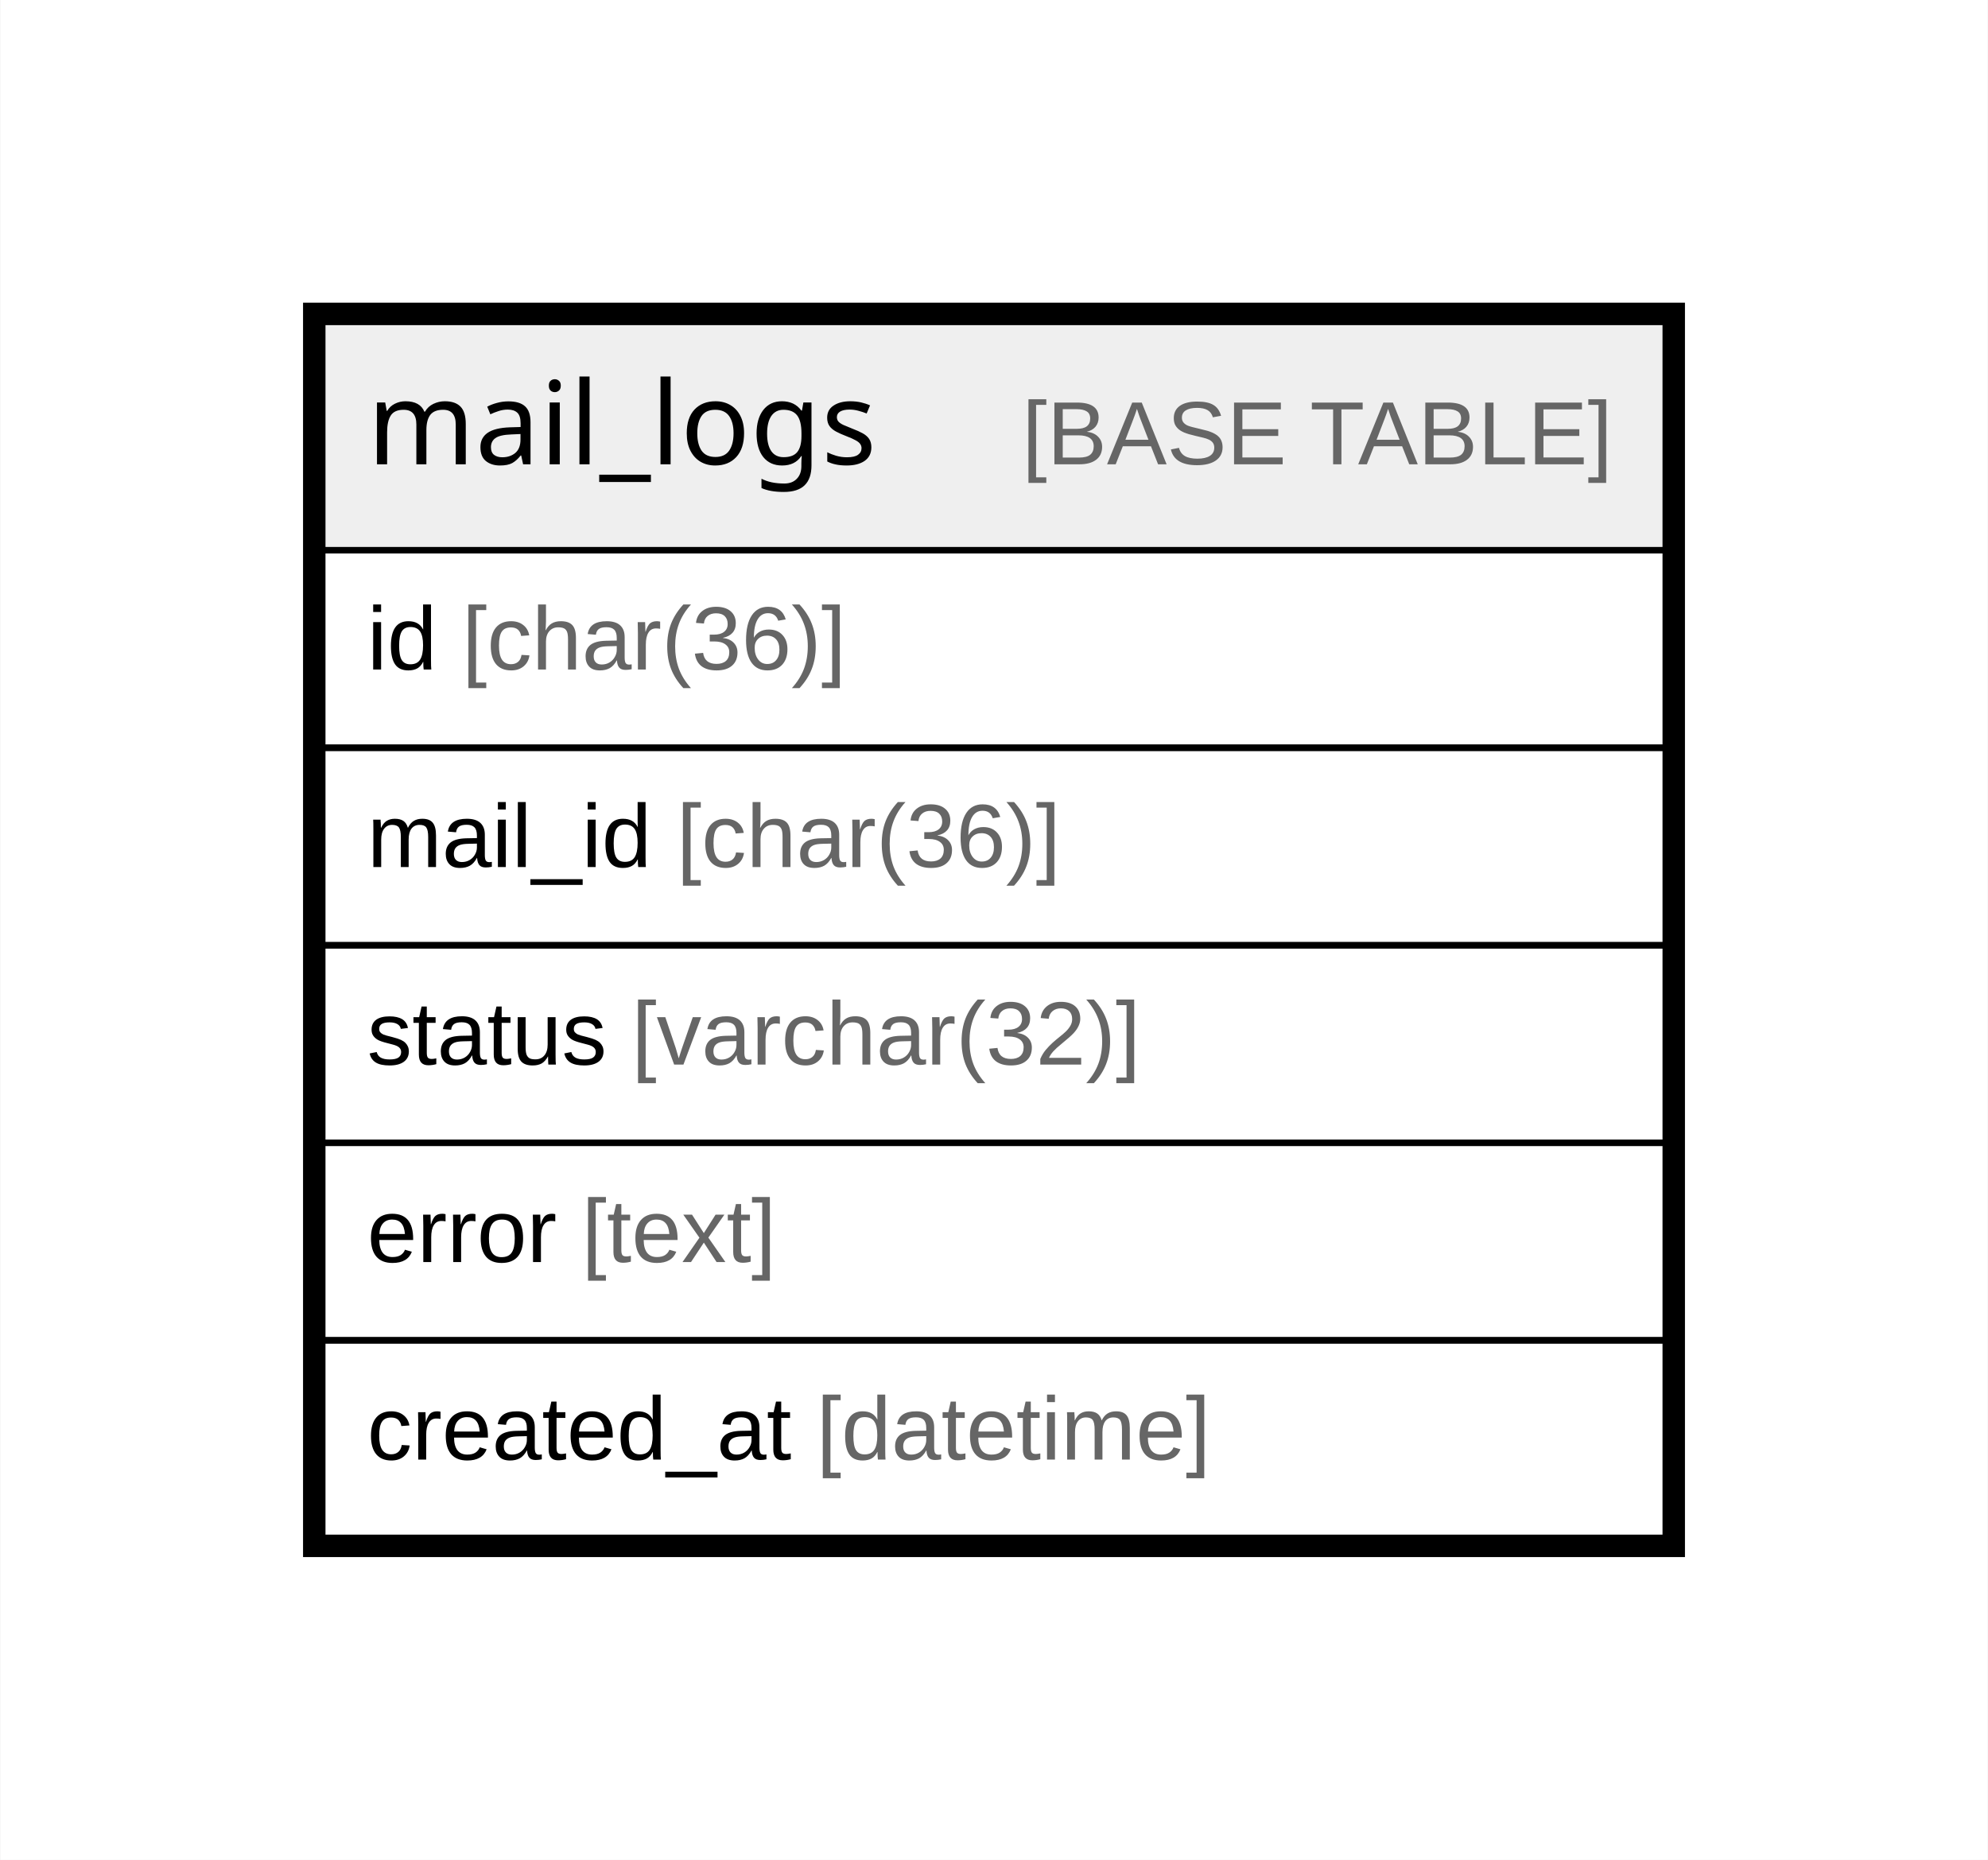
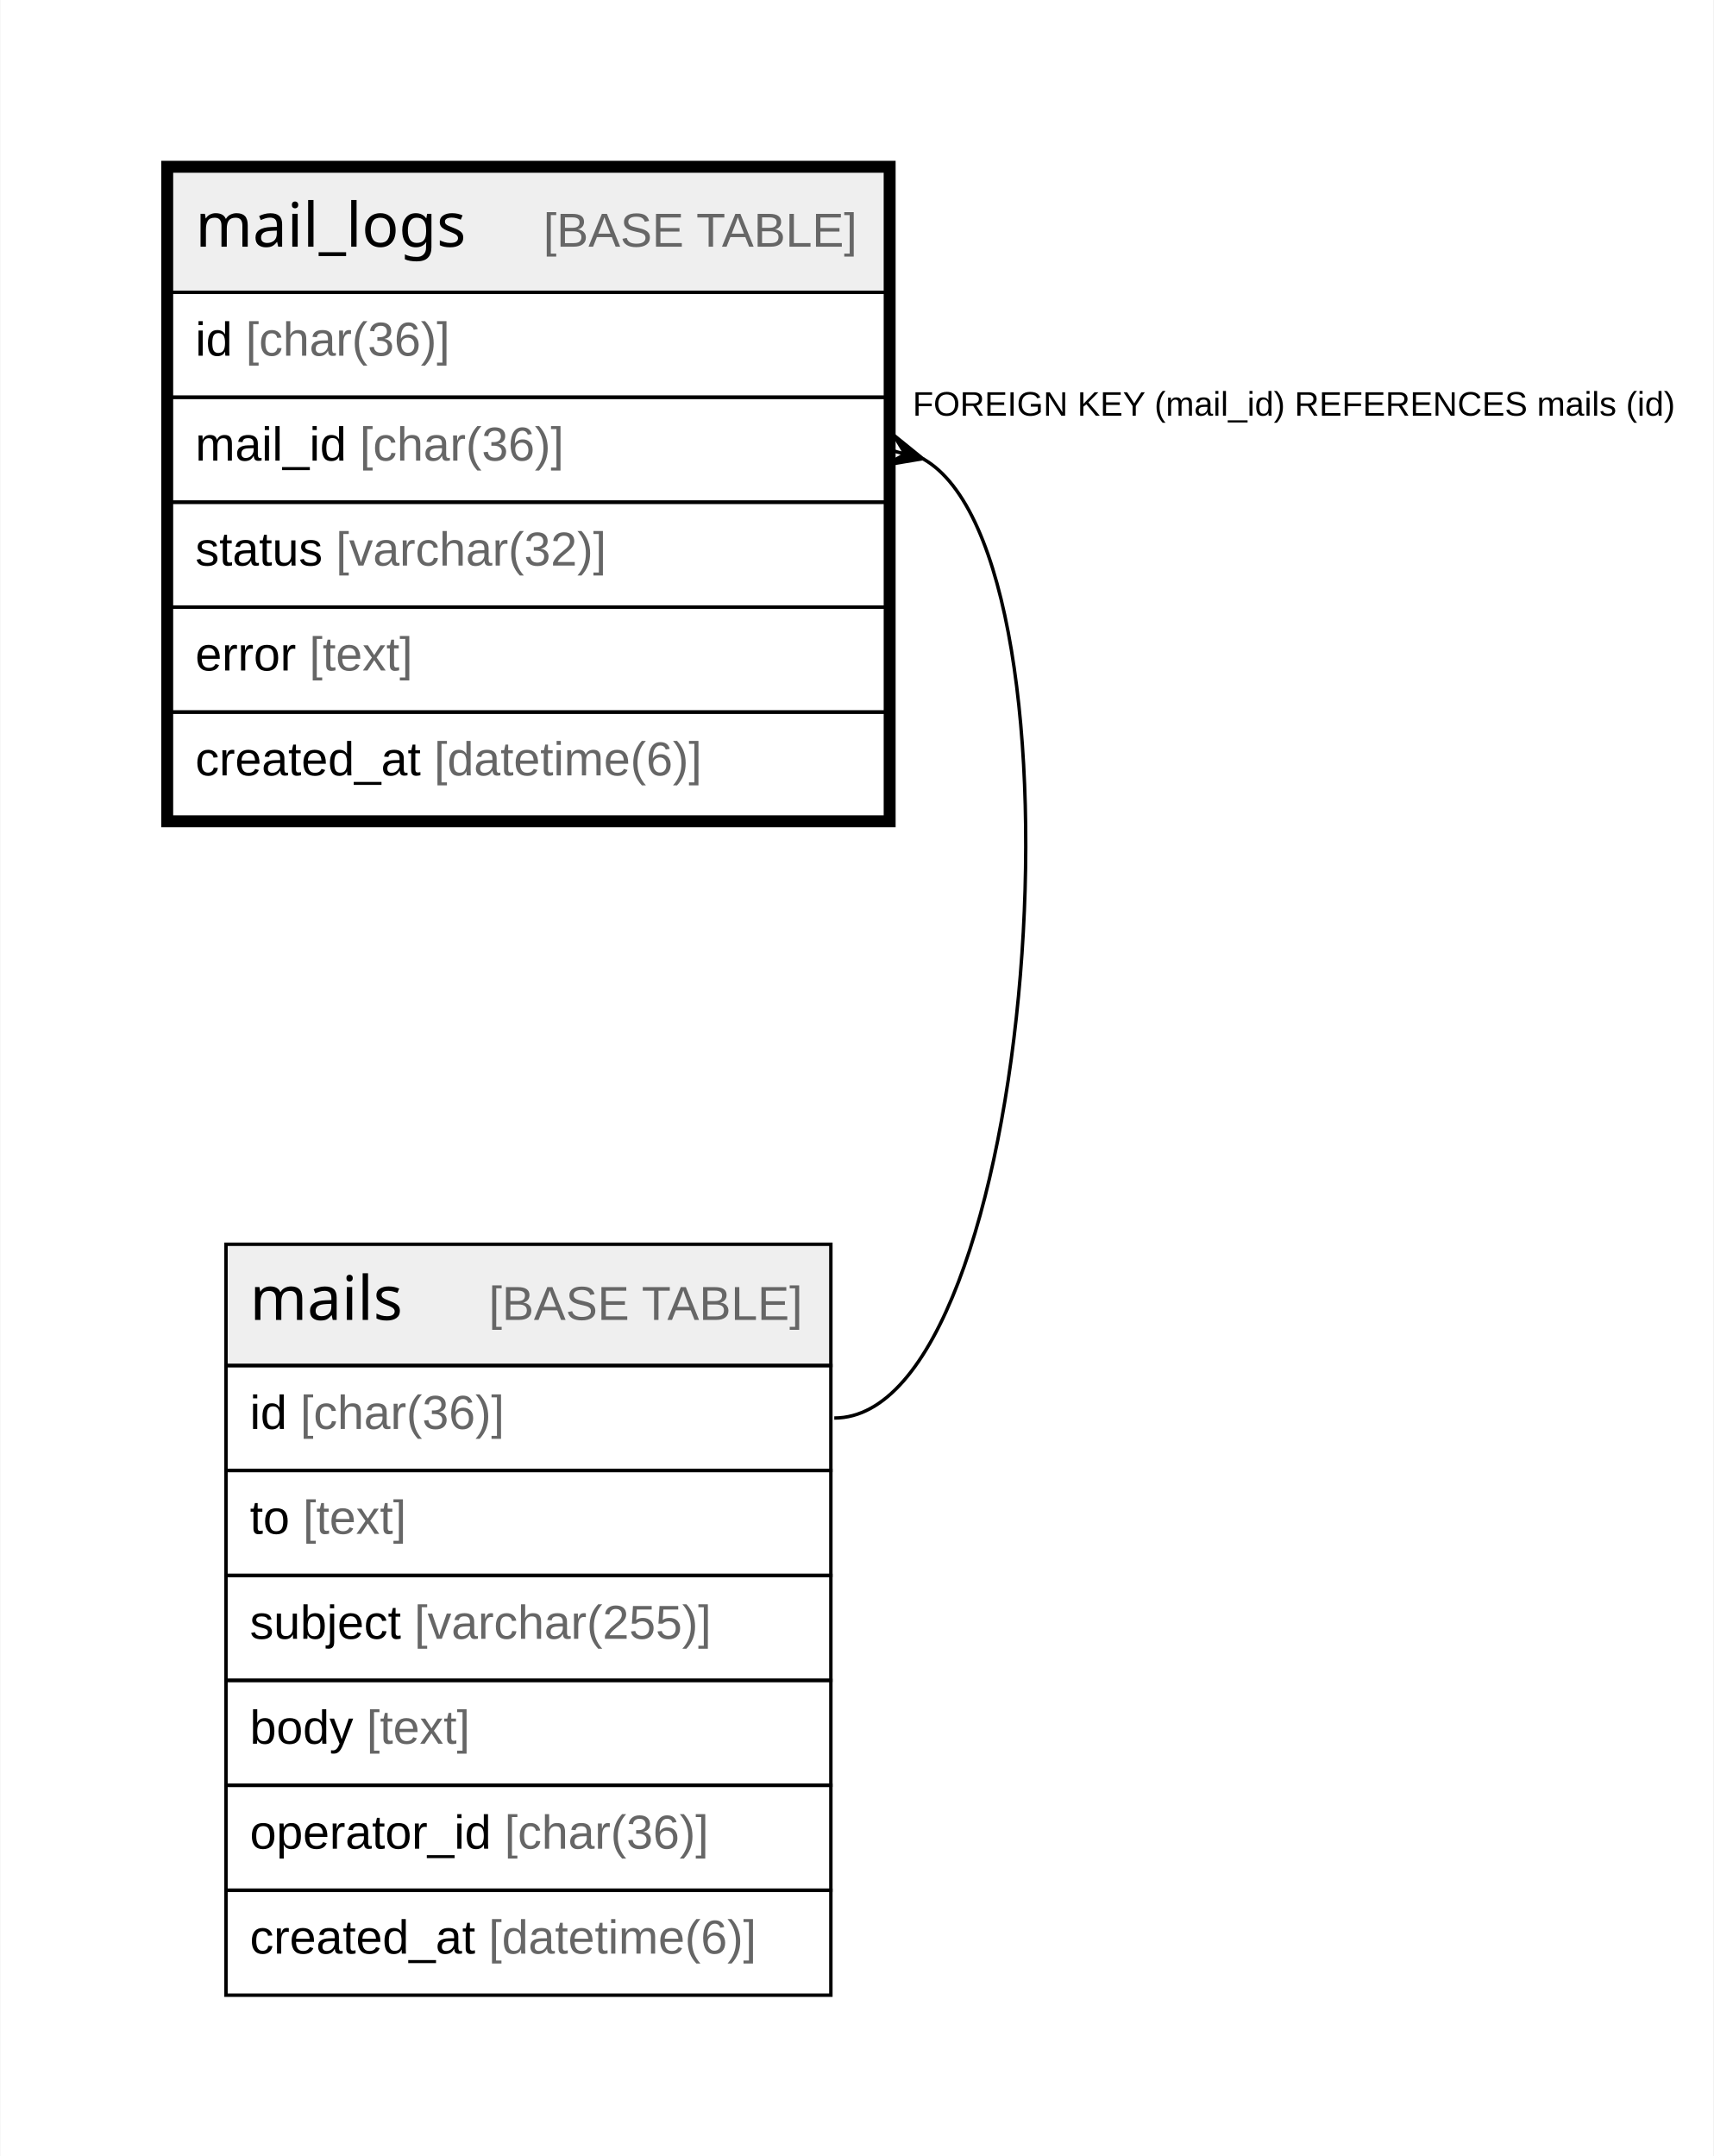
- <svg xmlns="http://www.w3.org/2000/svg" width="310pt" height="290pt" viewBox="0.00 0.00 309.89 290.00">
-   <g id="graph0" class="graph" transform="scale(1 1) rotate(0) translate(4 286)">
-     <polygon fill="white" stroke="none" points="-4,4 -4,-286 305.89,-286 305.89,4 -4,4" />
+ <svg xmlns="http://www.w3.org/2000/svg" width="503pt" height="633pt" viewBox="0.00 0.00 502.61 632.80">
+   <g id="graph0" class="graph" transform="scale(1 1) rotate(0) translate(4 628.8)">
+     <polygon fill="white" stroke="none" points="-4,4 -4,-628.8 498.61,-628.8 498.61,4 -4,4" />
    <g id="node1" class="node">
-       <polygon fill="#efefef" stroke="none" points="46.2,-200.2 46.2,-235.8 255.69,-235.8 255.69,-200.2 46.2,-200.2" />
-       <polygon fill="none" stroke="black" points="46.2,-200.2 46.2,-235.8 255.69,-235.8 255.69,-200.2 46.2,-200.2" />
-       <text text-anchor="start" x="53.2" y="-213.6" font-family="Arial Bold" font-size="18.00">mail_logs</text>
-       <text text-anchor="start" x="124.2" y="-213.6" font-family="Arial" font-size="14.00">    </text>
-       <text text-anchor="start" x="155.32" y="-213.6" font-family="Arial" font-size="14.00" fill="#666666">[BASE TABLE]</text>
-       <polygon fill="none" stroke="black" points="46.2,-169.4 46.2,-200.2 255.69,-200.2 255.69,-169.4 46.2,-169.4" />
-       <text text-anchor="start" x="53.2" y="-181.6" font-family="Arial" font-size="14.00">id </text>
-       <text text-anchor="start" x="67.99" y="-181.6" font-family="Arial" font-size="14.00" fill="#666666">[char(36)]</text>
-       <polygon fill="none" stroke="black" points="46.2,-138.6 46.2,-169.4 255.69,-169.4 255.69,-138.6 46.2,-138.6" />
-       <text text-anchor="start" x="53.2" y="-150.8" font-family="Arial" font-size="14.00">mail_id </text>
-       <text text-anchor="start" x="101.44" y="-150.8" font-family="Arial" font-size="14.00" fill="#666666">[char(36)]</text>
-       <polygon fill="none" stroke="black" points="46.2,-107.8 46.2,-138.6 255.69,-138.6 255.69,-107.8 46.2,-107.8" />
-       <text text-anchor="start" x="53.2" y="-120" font-family="Arial" font-size="14.00">status </text>
-       <text text-anchor="start" x="94.44" y="-120" font-family="Arial" font-size="14.00" fill="#666666">[varchar(32)]</text>
-       <polygon fill="none" stroke="black" points="46.2,-77 46.2,-107.8 255.69,-107.8 255.69,-77 46.2,-77" />
-       <text text-anchor="start" x="53.2" y="-89.2" font-family="Arial" font-size="14.00">error </text>
-       <text text-anchor="start" x="86.65" y="-89.2" font-family="Arial" font-size="14.00" fill="#666666">[text]</text>
-       <polygon fill="none" stroke="black" points="46.2,-46.2 46.2,-77 255.69,-77 255.69,-46.2 46.2,-46.2" />
-       <text text-anchor="start" x="53.2" y="-58.4" font-family="Arial" font-size="14.00">created_at </text>
-       <text text-anchor="start" x="123.25" y="-58.4" font-family="Arial" font-size="14.00" fill="#666666">[datetime]</text>
-       <polygon fill="none" stroke="black" stroke-width="3" points="44.7,-44.7 44.7,-237.3 257.19,-237.3 257.19,-44.7 44.7,-44.7" />
+       <polygon fill="#efefef" stroke="none" points="46.2,-543 46.2,-578.6 255.69,-578.6 255.69,-543 46.2,-543" />
+       <polygon fill="none" stroke="black" points="46.2,-543 46.2,-578.6 255.69,-578.6 255.69,-543 46.2,-543" />
+       <text text-anchor="start" x="53.2" y="-556.4" font-family="Arial Bold" font-size="18.00">mail_logs</text>
+       <text text-anchor="start" x="124.2" y="-556.4" font-family="Arial" font-size="14.00">    </text>
+       <text text-anchor="start" x="155.32" y="-556.4" font-family="Arial" font-size="14.00" fill="#666666">[BASE TABLE]</text>
+       <polygon fill="none" stroke="black" points="46.2,-512.2 46.2,-543 255.69,-543 255.69,-512.2 46.2,-512.2" />
+       <text text-anchor="start" x="53.2" y="-524.4" font-family="Arial" font-size="14.00">id </text>
+       <text text-anchor="start" x="67.99" y="-524.4" font-family="Arial" font-size="14.00" fill="#666666">[char(36)]</text>
+       <polygon fill="none" stroke="black" points="46.2,-481.4 46.2,-512.2 255.69,-512.2 255.69,-481.4 46.2,-481.4" />
+       <text text-anchor="start" x="53.2" y="-493.6" font-family="Arial" font-size="14.00">mail_id </text>
+       <text text-anchor="start" x="101.44" y="-493.6" font-family="Arial" font-size="14.00" fill="#666666">[char(36)]</text>
+       <polygon fill="none" stroke="black" points="46.2,-450.6 46.2,-481.4 255.69,-481.4 255.69,-450.6 46.2,-450.6" />
+       <text text-anchor="start" x="53.2" y="-462.8" font-family="Arial" font-size="14.00">status </text>
+       <text text-anchor="start" x="94.44" y="-462.8" font-family="Arial" font-size="14.00" fill="#666666">[varchar(32)]</text>
+       <polygon fill="none" stroke="black" points="46.2,-419.8 46.2,-450.6 255.69,-450.6 255.69,-419.8 46.2,-419.8" />
+       <text text-anchor="start" x="53.2" y="-432" font-family="Arial" font-size="14.00">error </text>
+       <text text-anchor="start" x="86.65" y="-432" font-family="Arial" font-size="14.00" fill="#666666">[text]</text>
+       <polygon fill="none" stroke="black" points="46.2,-389 46.2,-419.8 255.69,-419.8 255.69,-389 46.2,-389" />
+       <text text-anchor="start" x="53.2" y="-401.2" font-family="Arial" font-size="14.00">created_at </text>
+       <text text-anchor="start" x="123.25" y="-401.2" font-family="Arial" font-size="14.00" fill="#666666">[datetime(6)]</text>
+       <polygon fill="none" stroke="black" stroke-width="3" points="44.7,-387.5 44.7,-580.1 257.19,-580.1 257.19,-387.5 44.7,-387.5" />
+     </g>
+     <g id="node2" class="node">
+       <polygon fill="#efefef" stroke="none" points="62.2,-228 62.2,-263.6 239.69,-263.6 239.69,-228 62.2,-228" />
+       <polygon fill="none" stroke="black" points="62.2,-228 62.2,-263.6 239.69,-263.6 239.69,-228 62.2,-228" />
+       <text text-anchor="start" x="69.2" y="-241.4" font-family="Arial Bold" font-size="18.00">mails</text>
+       <text text-anchor="start" x="108.2" y="-241.4" font-family="Arial" font-size="14.00">    </text>
+       <text text-anchor="start" x="139.31" y="-241.4" font-family="Arial" font-size="14.00" fill="#666666">[BASE TABLE]</text>
+       <polygon fill="none" stroke="black" points="62.2,-197.2 62.2,-228 239.69,-228 239.69,-197.2 62.2,-197.2" />
+       <text text-anchor="start" x="69.2" y="-209.4" font-family="Arial" font-size="14.00">id </text>
+       <text text-anchor="start" x="83.99" y="-209.4" font-family="Arial" font-size="14.00" fill="#666666">[char(36)]</text>
+       <polygon fill="none" stroke="black" points="62.2,-166.4 62.2,-197.2 239.69,-197.2 239.69,-166.4 62.2,-166.4" />
+       <text text-anchor="start" x="69.2" y="-178.6" font-family="Arial" font-size="14.00">to </text>
+       <text text-anchor="start" x="84.77" y="-178.6" font-family="Arial" font-size="14.00" fill="#666666">[text]</text>
+       <polygon fill="none" stroke="black" points="62.2,-135.6 62.2,-166.4 239.69,-166.4 239.69,-135.6 62.2,-135.6" />
+       <text text-anchor="start" x="69.2" y="-147.8" font-family="Arial" font-size="14.00">subject </text>
+       <text text-anchor="start" x="117.45" y="-147.8" font-family="Arial" font-size="14.00" fill="#666666">[varchar(255)]</text>
+       <polygon fill="none" stroke="black" points="62.2,-104.8 62.2,-135.6 239.69,-135.6 239.69,-104.8 62.2,-104.8" />
+       <text text-anchor="start" x="69.2" y="-117" font-family="Arial" font-size="14.00">body </text>
+       <text text-anchor="start" x="103.45" y="-117" font-family="Arial" font-size="14.00" fill="#666666">[text]</text>
+       <polygon fill="none" stroke="black" points="62.2,-74 62.2,-104.8 239.69,-104.8 239.69,-74 62.2,-74" />
+       <text text-anchor="start" x="69.2" y="-86.2" font-family="Arial" font-size="14.00">operator_id </text>
+       <text text-anchor="start" x="143.92" y="-86.2" font-family="Arial" font-size="14.00" fill="#666666">[char(36)]</text>
+       <polygon fill="none" stroke="black" points="62.2,-43.2 62.2,-74 239.69,-74 239.69,-43.2 62.2,-43.2" />
+       <text text-anchor="start" x="69.2" y="-55.4" font-family="Arial" font-size="14.00">created_at </text>
+       <text text-anchor="start" x="139.25" y="-55.4" font-family="Arial" font-size="14.00" fill="#666666">[datetime(6)]</text>
+     </g>
+     <g id="edge1" class="edge">
+       <path fill="none" stroke="black" d="M266.68,-494.17C317.98,-465.52 300.36,-212.6 240.69,-212.6" />
+       <polygon fill="black" stroke="black" points="266.68,-494.17 255.86,-492.36 261.52,-495.53 257.33,-496.63 257.33,-496.63 257.33,-496.63 261.52,-495.53 258.16,-501.07 266.68,-494.17" />
+       <text text-anchor="start" x="263.69" y="-506.8" font-family="Arial" font-size="10.00">FOREIGN KEY (mail_id) REFERENCES mails (id)</text>
    </g>
  </g>
</svg>
